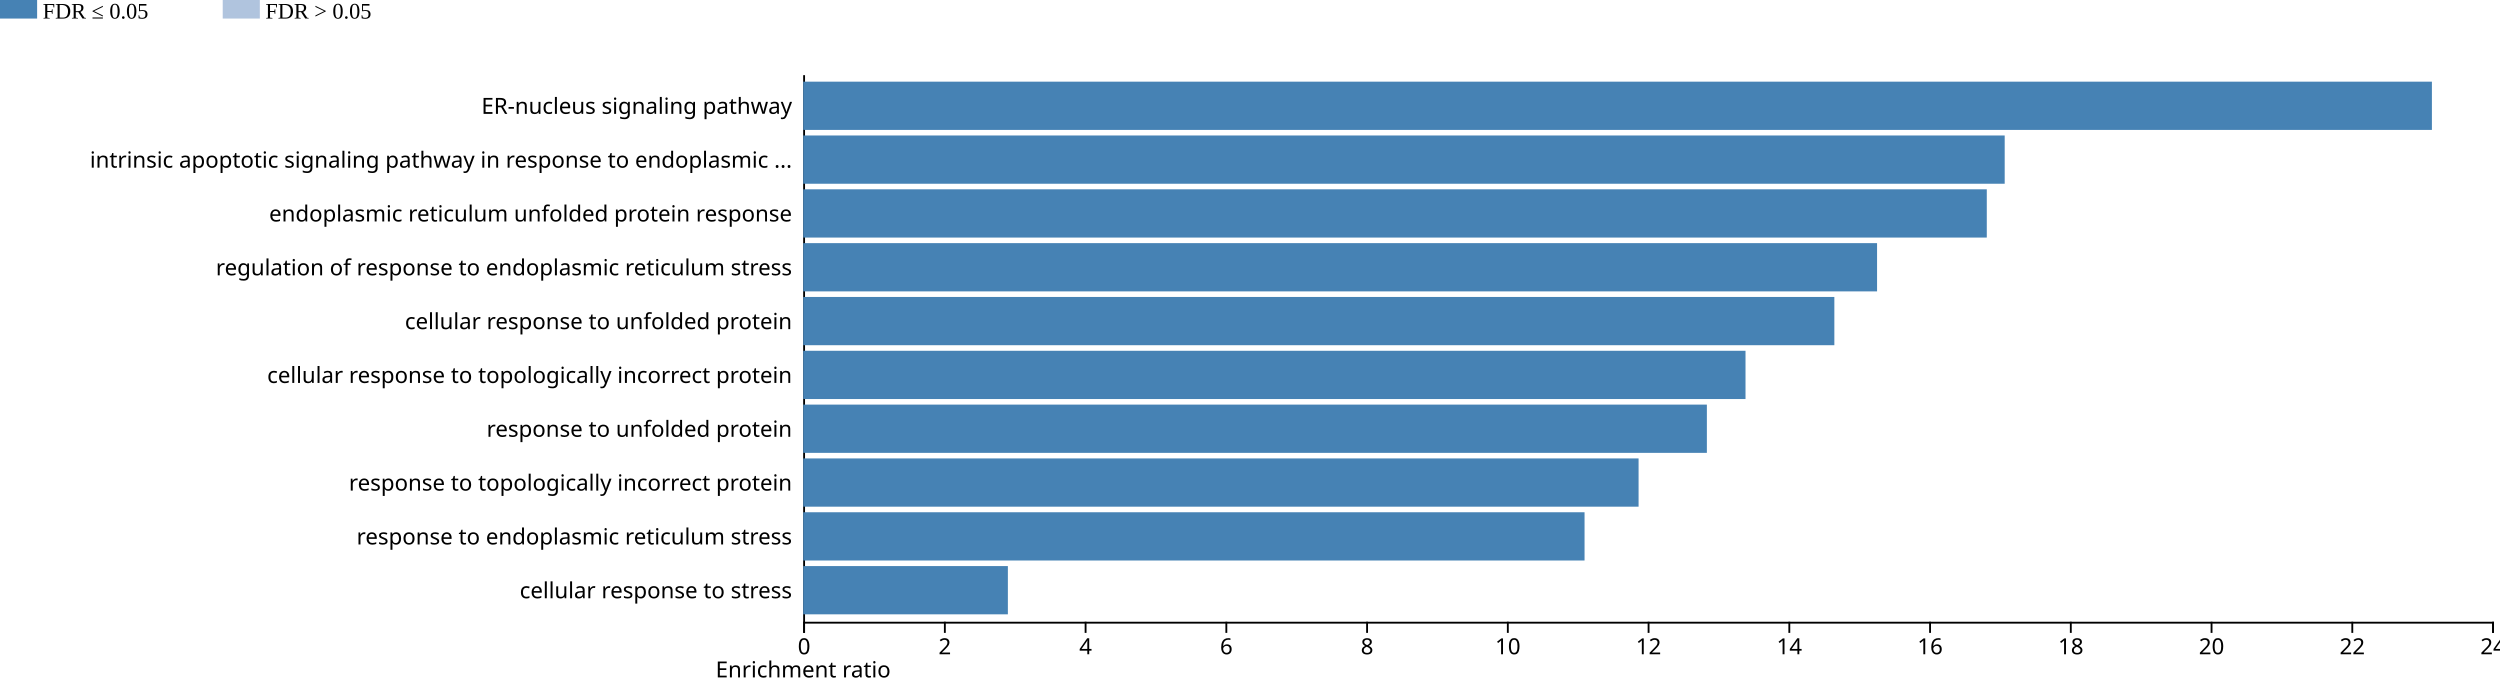
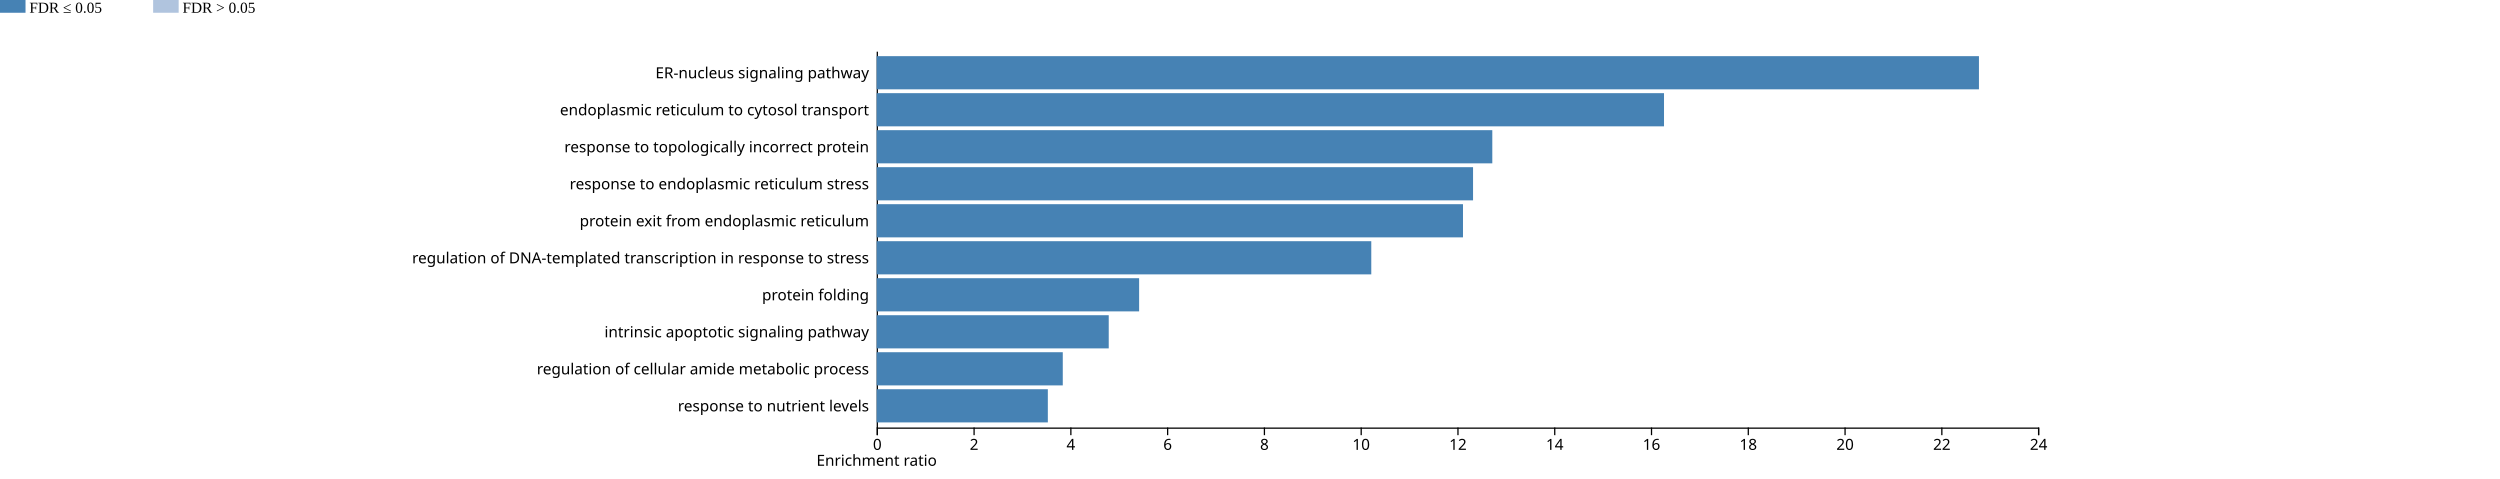
- <svg xmlns="http://www.w3.org/2000/svg" version="1.1" viewBox="0 0 1347 375" width="2694" height="750">
-   <g transform="translate(45.75, 40)">
-     <g class="x-axis" transform="translate(387, 295)" fill="none" font-size="10" font-family="sans-serif" text-anchor="middle" style="font-size: 12px;">
+ <svg xmlns="http://www.w3.org/2000/svg" version="1.1" viewBox="0 0 1959 375" width="3918" height="750">
+   <g transform="translate(-312.0391, 40)">
+     <g class="x-axis" transform="translate(999, 295)" fill="none" font-size="10" font-family="sans-serif" text-anchor="middle" style="font-size: 12px;">
      <path class="domain" stroke="currentColor" d="M0.5,6V0.5H910.5V6" />
      <g class="tick" opacity="1" transform="translate(0.5,0)">
        <line stroke="currentColor" y2="6" />
        <text fill="currentColor" y="9" dy="0.71em">0</text>
      </g>
      <g class="tick" opacity="1" transform="translate(76.33333,0)">
        <line stroke="currentColor" y2="6" />
        <text fill="currentColor" y="9" dy="0.71em">2</text>
      </g>
      <g class="tick" opacity="1" transform="translate(152.1667,0)">
        <line stroke="currentColor" y2="6" />
        <text fill="currentColor" y="9" dy="0.71em">4</text>
      </g>
      <g class="tick" opacity="1" transform="translate(228,0)">
        <line stroke="currentColor" y2="6" />
        <text fill="currentColor" y="9" dy="0.71em">6</text>
      </g>
      <g class="tick" opacity="1" transform="translate(303.8333,0)">
        <line stroke="currentColor" y2="6" />
        <text fill="currentColor" y="9" dy="0.71em">8</text>
      </g>
      <g class="tick" opacity="1" transform="translate(379.6667,0)">
        <line stroke="currentColor" y2="6" />
        <text fill="currentColor" y="9" dy="0.71em">10</text>
      </g>
      <g class="tick" opacity="1" transform="translate(455.5,0)">
        <line stroke="currentColor" y2="6" />
        <text fill="currentColor" y="9" dy="0.71em">12</text>
      </g>
      <g class="tick" opacity="1" transform="translate(531.3333,0)">
        <line stroke="currentColor" y2="6" />
        <text fill="currentColor" y="9" dy="0.71em">14</text>
      </g>
      <g class="tick" opacity="1" transform="translate(607.1667,0)">
        <line stroke="currentColor" y2="6" />
        <text fill="currentColor" y="9" dy="0.71em">16</text>
      </g>
      <g class="tick" opacity="1" transform="translate(683,0)">
        <line stroke="currentColor" y2="6" />
        <text fill="currentColor" y="9" dy="0.71em">18</text>
      </g>
      <g class="tick" opacity="1" transform="translate(758.8333,0)">
        <line stroke="currentColor" y2="6" />
        <text fill="currentColor" y="9" dy="0.71em">20</text>
      </g>
      <g class="tick" opacity="1" transform="translate(834.6667,0)">
        <line stroke="currentColor" y2="6" />
        <text fill="currentColor" y="9" dy="0.71em">22</text>
      </g>
      <g class="tick" opacity="1" transform="translate(910.5,0)">
        <line stroke="currentColor" y2="6" />
        <text fill="currentColor" y="9" dy="0.71em">24</text>
      </g>
      <text class="x-label" x="0" y="30" fill="#000">Enrichment ratio</text>
    </g>
-     <g class="y-axis" transform="translate(387,0)" fill="none" font-size="10" font-family="sans-serif" text-anchor="end" style="font-size: 12px;">
+     <g class="y-axis" transform="translate(999,0)" fill="none" font-size="10" font-family="sans-serif" text-anchor="end" style="font-size: 12px;">
      <path class="domain" stroke="currentColor" d="M0.5,0.5V295.5" />
      <g class="tick" opacity="1" transform="translate(0,17.5)">
        <text fill="currentColor" x="-6" dy="0.32em">ER-nucleus signaling pathway</text>
      </g>
      <g class="tick" opacity="1" transform="translate(0,46.5)">
-         <text fill="currentColor" x="-6" dy="0.32em">intrinsic apoptotic signaling pathway in response to endoplasmic ...</text>
+         <text fill="currentColor" x="-6" dy="0.32em">endoplasmic reticulum to cytosol transport</text>
      </g>
      <g class="tick" opacity="1" transform="translate(0,75.5)">
-         <text fill="currentColor" x="-6" dy="0.32em">endoplasmic reticulum unfolded protein response</text>
+         <text fill="currentColor" x="-6" dy="0.32em">response to topologically incorrect protein</text>
      </g>
      <g class="tick" opacity="1" transform="translate(0,104.5)">
-         <text fill="currentColor" x="-6" dy="0.32em">regulation of response to endoplasmic reticulum stress</text>
+         <text fill="currentColor" x="-6" dy="0.32em">response to endoplasmic reticulum stress</text>
      </g>
      <g class="tick" opacity="1" transform="translate(0,133.5)">
-         <text fill="currentColor" x="-6" dy="0.32em">cellular response to unfolded protein</text>
+         <text fill="currentColor" x="-6" dy="0.32em">protein exit from endoplasmic reticulum</text>
      </g>
      <g class="tick" opacity="1" transform="translate(0,162.5)">
-         <text fill="currentColor" x="-6" dy="0.32em">cellular response to topologically incorrect protein</text>
+         <text fill="currentColor" x="-6" dy="0.32em">regulation of DNA-templated transcription in response to stress</text>
      </g>
      <g class="tick" opacity="1" transform="translate(0,191.5)">
-         <text fill="currentColor" x="-6" dy="0.32em">response to unfolded protein</text>
+         <text fill="currentColor" x="-6" dy="0.32em">protein folding</text>
      </g>
      <g class="tick" opacity="1" transform="translate(0,220.5)">
-         <text fill="currentColor" x="-6" dy="0.32em">response to topologically incorrect protein</text>
+         <text fill="currentColor" x="-6" dy="0.32em">intrinsic apoptotic signaling pathway</text>
      </g>
      <g class="tick" opacity="1" transform="translate(0,249.5)">
-         <text fill="currentColor" x="-6" dy="0.32em">response to endoplasmic reticulum stress</text>
+         <text fill="currentColor" x="-6" dy="0.32em">regulation of cellular amide metabolic process</text>
      </g>
      <g class="tick" opacity="1" transform="translate(0,278.5)">
-         <text fill="currentColor" x="-6" dy="0.32em">cellular response to stress</text>
+         <text fill="currentColor" x="-6" dy="0.32em">response to nutrient levels</text>
      </g>
    </g>
-     <rect class="wg-bar" fill="steelblue" x="0" y="4" transform="translate(387,0)" width="877.56" height="26" />
-     <rect class="wg-bar" fill="steelblue" x="0" y="33" transform="translate(387,0)" width="647.38" height="26" />
-     <rect class="wg-bar" fill="steelblue" x="0" y="62" transform="translate(387,0)" width="637.73" height="26" />
-     <rect class="wg-bar" fill="steelblue" x="0" y="91" transform="translate(387,0)" width="578.611" height="26" />
-     <rect class="wg-bar" fill="steelblue" x="0" y="120" transform="translate(387,0)" width="555.598" height="26" />
-     <rect class="wg-bar" fill="steelblue" x="0" y="149" transform="translate(387,0)" width="507.731" height="26" />
-     <rect class="wg-bar" fill="steelblue" x="0" y="178" transform="translate(387,0)" width="486.912" height="26" />
-     <rect class="wg-bar" fill="steelblue" x="0" y="207" transform="translate(387,0)" width="450.116" height="26" />
-     <rect class="wg-bar" fill="steelblue" x="0" y="236" transform="translate(387,0)" width="421.004" height="26" />
-     <rect class="wg-bar" fill="steelblue" x="0" y="265" transform="translate(387,0)" width="110.291" height="26" />
+     <rect class="wg-bar" fill="steelblue" x="0" y="4" transform="translate(999,0)" width="863.742" height="26" />
+     <rect class="wg-bar" fill="steelblue" x="0" y="33" transform="translate(999,0)" width="616.958" height="26" />
+     <rect class="wg-bar" fill="steelblue" x="0" y="62" transform="translate(999,0)" width="482.409" height="26" />
+     <rect class="wg-bar" fill="steelblue" x="0" y="91" transform="translate(999,0)" width="467.323" height="26" />
+     <rect class="wg-bar" fill="steelblue" x="0" y="120" transform="translate(999,0)" width="459.437" height="26" />
+     <rect class="wg-bar" fill="steelblue" x="0" y="149" transform="translate(999,0)" width="387.576" height="26" />
+     <rect class="wg-bar" fill="steelblue" x="0" y="178" transform="translate(999,0)" width="205.653" height="26" />
+     <rect class="wg-bar" fill="steelblue" x="0" y="207" transform="translate(999,0)" width="181.84" height="26" />
+     <rect class="wg-bar" fill="steelblue" x="0" y="236" transform="translate(999,0)" width="145.827" height="26" />
+     <rect class="wg-bar" fill="steelblue" x="0" y="265" transform="translate(999,0)" width="134.121" height="26" />
  </g>
  <g class="legend" font-size="12">
    <rect fill="steelblue" x="0" y="0" width="20" height="10" />
    <rect fill="lightsteelblue" x="120" y="0" width="20" height="10" />
    <text x="23" y="10">FDR ≤ 0.05</text>
    <text x="143" y="10">FDR &gt; 0.05</text>
  </g>
</svg>
